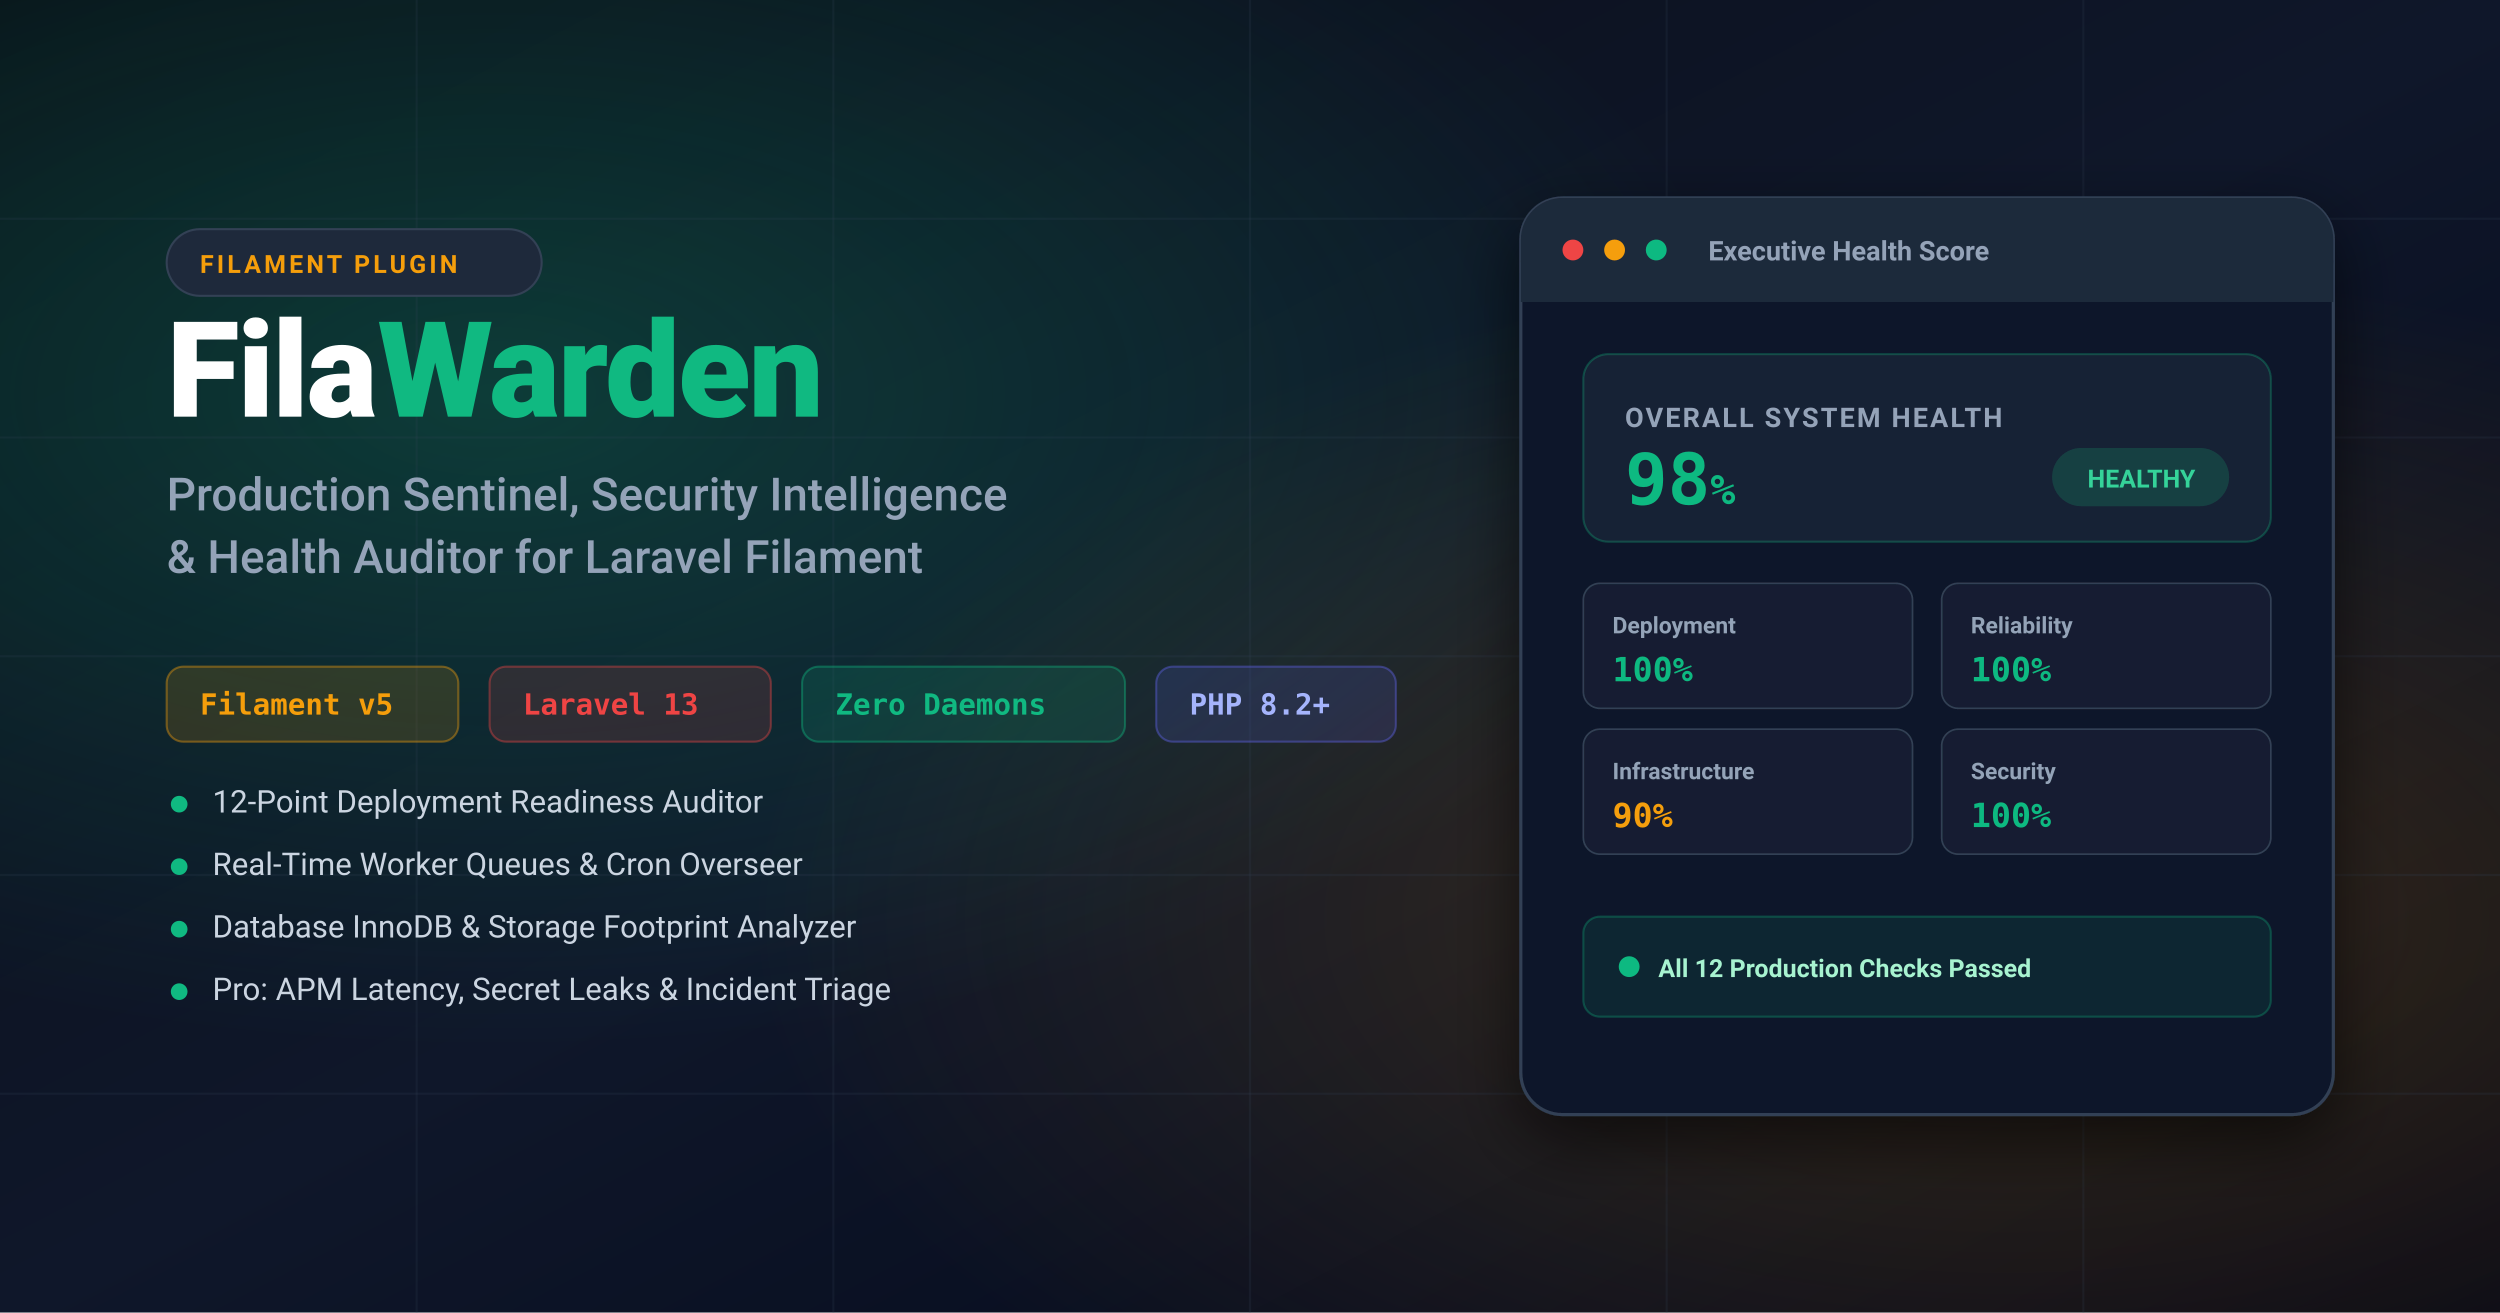
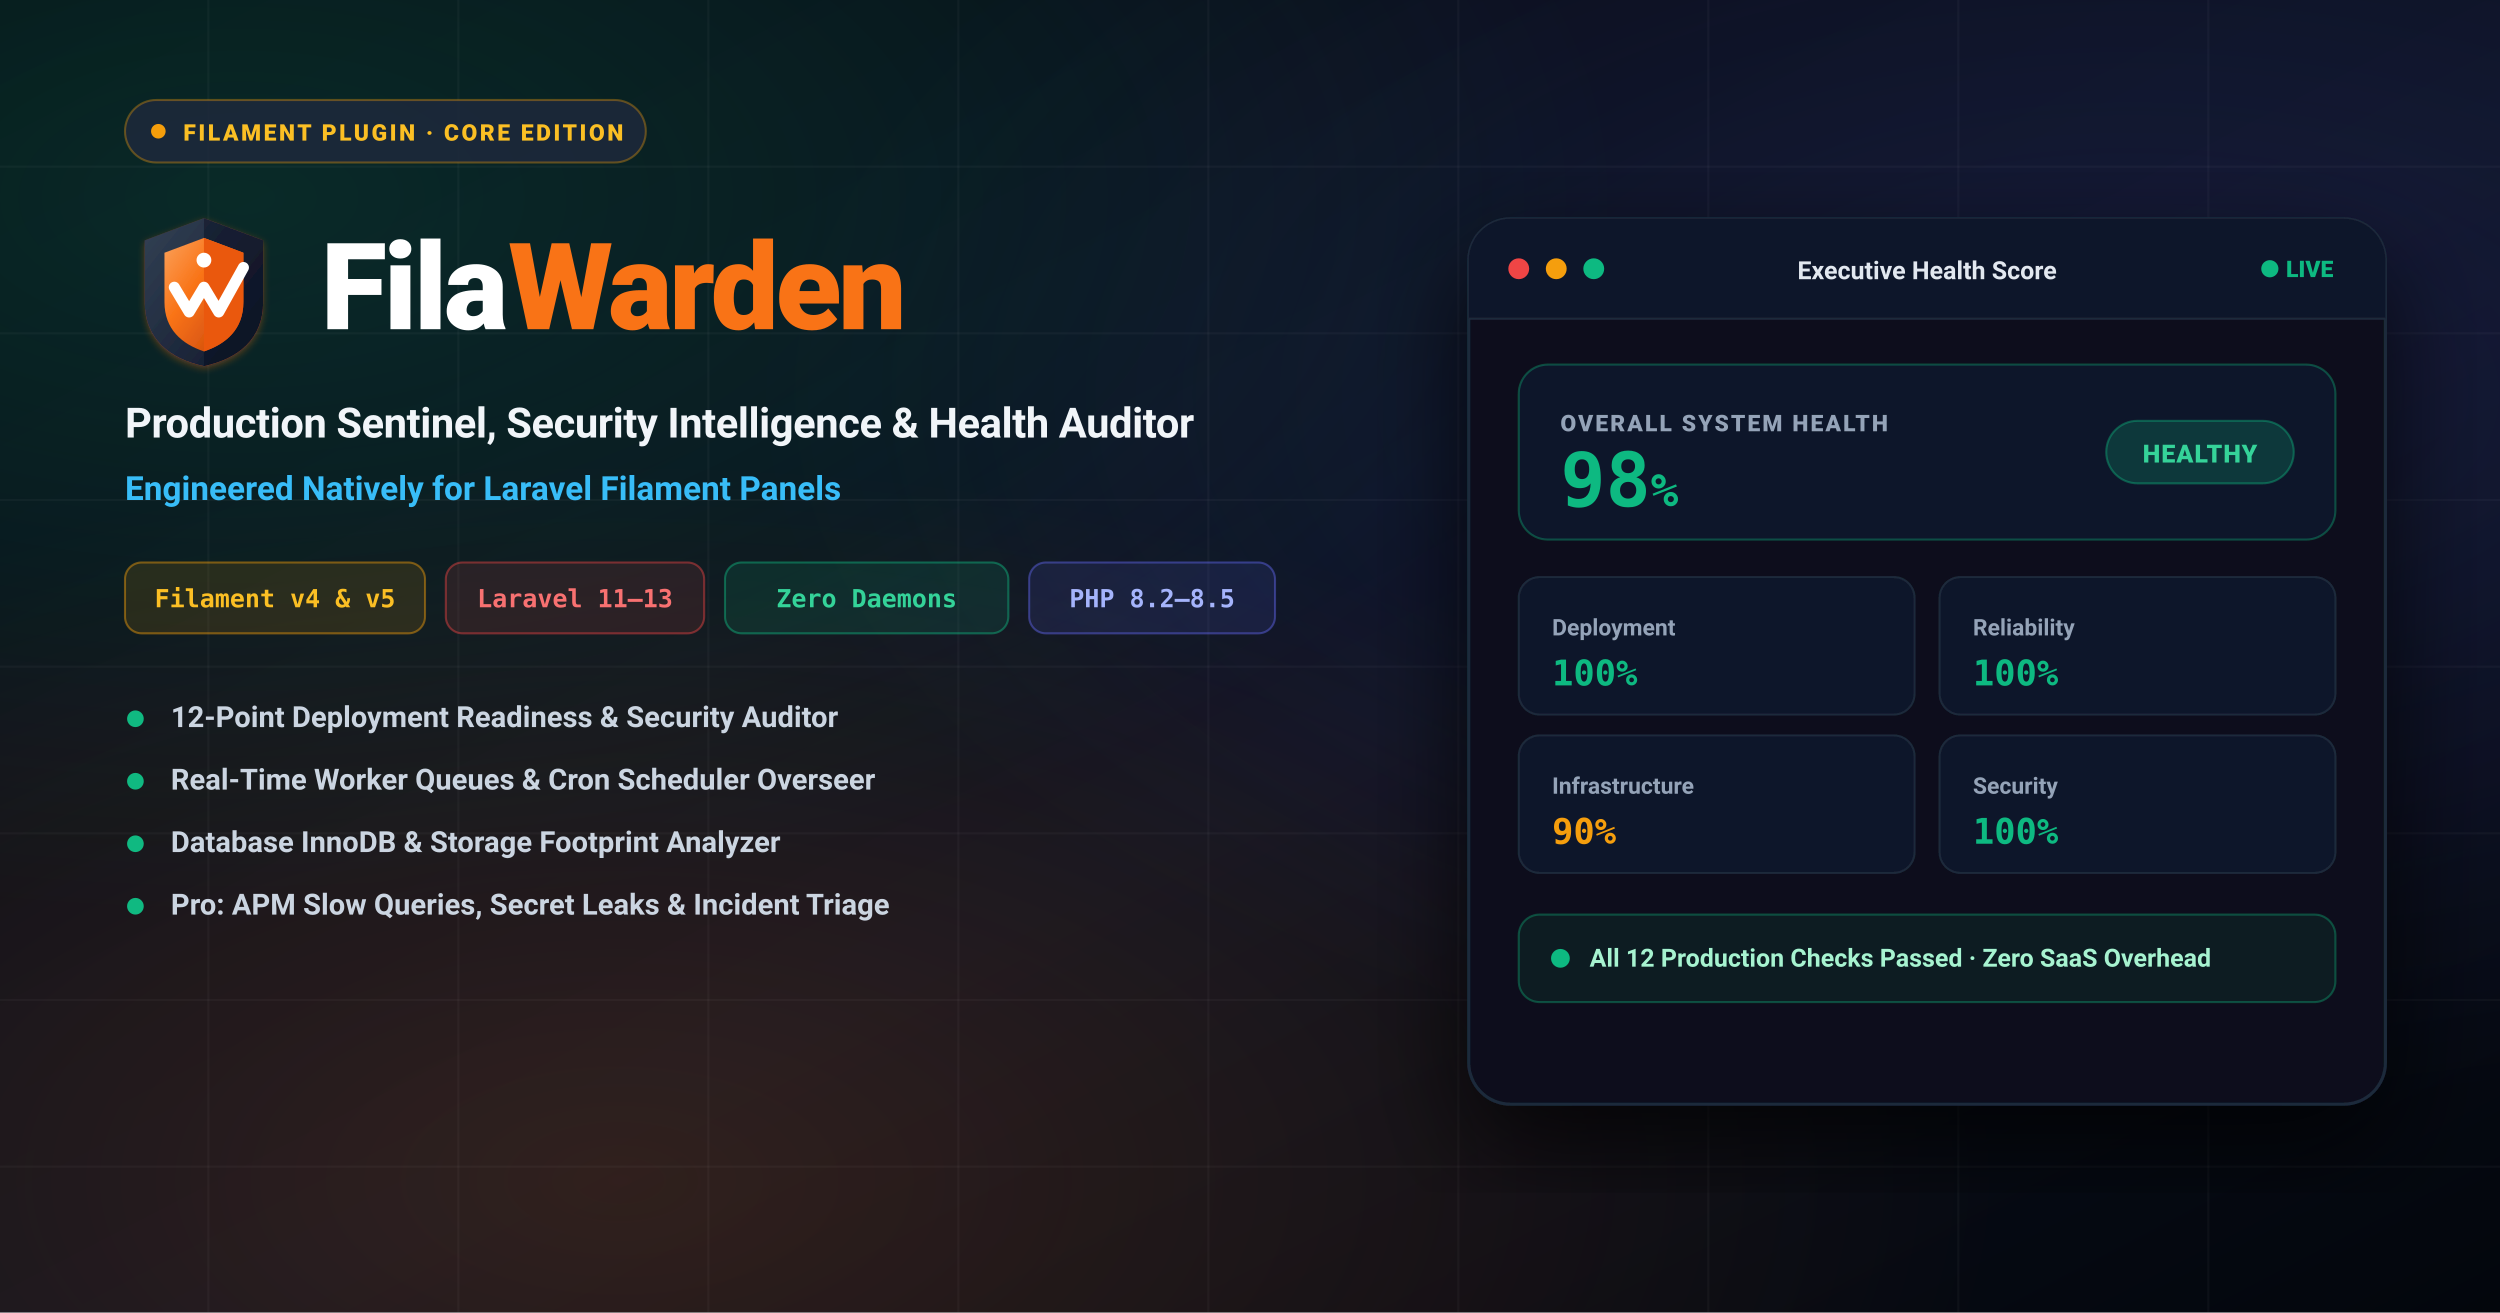
<svg xmlns="http://www.w3.org/2000/svg" viewBox="0 0 1200 630" width="1200" height="630">
  <defs>
-     <linearGradient id="bg" x1="0%" y1="0%" x2="100%" y2="100%">
-       <stop offset="0%" stop-color="#090d16" />
-       <stop offset="50%" stop-color="#0f172a" />
-       <stop offset="100%" stop-color="#020617" />
+     <linearGradient id="cbg" x1="0%" y1="0%" x2="100%" y2="100%">
+       <stop offset="0%" stop-color="#060911" />
+       <stop offset="55%" stop-color="#0b1120" />
+       <stop offset="100%" stop-color="#03060c" />
    </linearGradient>
-     <radialGradient id="glow-emerald" cx="20%" cy="30%" r="50%">
-       <stop offset="0%" stop-color="#10b981" stop-opacity="0.25" />
+     <radialGradient id="cglowEmerald" cx="10%" cy="15%" r="55%">
+       <stop offset="0%" stop-color="#10b981" stop-opacity="0.18" />
      <stop offset="100%" stop-color="#10b981" stop-opacity="0" />
    </radialGradient>
-     <radialGradient id="glow-amber" cx="80%" cy="70%" r="50%">
-       <stop offset="0%" stop-color="#f59e0b" stop-opacity="0.2" />
-       <stop offset="100%" stop-color="#f59e0b" stop-opacity="0" />
+     <radialGradient id="cglowOrange" cx="25%" cy="90%" r="55%">
+       <stop offset="0%" stop-color="#f97316" stop-opacity="0.16" />
+       <stop offset="100%" stop-color="#f97316" stop-opacity="0" />
    </radialGradient>
-     <linearGradient id="shield-grad" x1="0%" y1="0%" x2="100%" y2="100%">
-       <stop offset="0%" stop-color="#10b981" />
-       <stop offset="100%" stop-color="#059669" />
+     <radialGradient id="cglowIndigo" cx="85%" cy="30%" r="55%">
+       <stop offset="0%" stop-color="#6366f1" stop-opacity="0.14" />
+       <stop offset="100%" stop-color="#6366f1" stop-opacity="0" />
+     </radialGradient>
+     <linearGradient id="cOrangeLogo" x1="0%" y1="0%" x2="100%" y2="100%">
+       <stop offset="0%" stop-color="#fba15a" />
+       <stop offset="40%" stop-color="#f97316" />
+       <stop offset="100%" stop-color="#c2410c" />
    </linearGradient>
-     <filter id="shadow" x="-10%" y="-10%" width="120%" height="120%">
-       <feDropShadow dx="0" dy="12" stdDeviation="16" flood-color="#000000" flood-opacity="0.6" />
+     <linearGradient id="cSlateLogo" x1="0%" y1="0%" x2="100%" y2="100%">
+       <stop offset="0%" stop-color="#334155" />
+       <stop offset="100%" stop-color="#0f172a" />
+     </linearGradient>
+     <filter id="cGlowLogo" x="-20%" y="-20%" width="140%" height="140%">
+       <feDropShadow dx="0" dy="8" stdDeviation="12" flood-color="#f97316" flood-opacity="0.35" />
+     </filter>
+     <filter id="cTerminalShadow" x="-10%" y="-10%" width="120%" height="120%">
+       <feDropShadow dx="0" dy="20" stdDeviation="25" flood-color="#000000" flood-opacity="0.75" />
    </filter>
  </defs>
-   <rect width="1200" height="630" fill="url(#bg)" />
-   <rect width="1200" height="630" fill="url(#glow-emerald)" />
-   <rect width="1200" height="630" fill="url(#glow-amber)" />
-   <g stroke="#334155" stroke-opacity="0.2" stroke-width="1">
-     <line x1="0" y1="105" x2="1200" y2="105" />
-     <line x1="0" y1="210" x2="1200" y2="210" />
-     <line x1="0" y1="315" x2="1200" y2="315" />
-     <line x1="0" y1="420" x2="1200" y2="420" />
-     <line x1="0" y1="525" x2="1200" y2="525" />
-     <line x1="200" y1="0" x2="200" y2="630" />
-     <line x1="400" y1="0" x2="400" y2="630" />
-     <line x1="600" y1="0" x2="600" y2="630" />
-     <line x1="800" y1="0" x2="800" y2="630" />
-     <line x1="1000" y1="0" x2="1000" y2="630" />
+   <rect width="1200" height="630" fill="url(#cbg)" />
+   <rect width="1200" height="630" fill="url(#cglowEmerald)" />
+   <rect width="1200" height="630" fill="url(#cglowOrange)" />
+   <rect width="1200" height="630" fill="url(#cglowIndigo)" />
+   <g stroke="#ffffff" stroke-opacity="0.035" stroke-width="1">
+     <line x1="0" y1="80" x2="1200" y2="80" />
+     <line x1="0" y1="160" x2="1200" y2="160" />
+     <line x1="0" y1="240" x2="1200" y2="240" />
+     <line x1="0" y1="320" x2="1200" y2="320" />
+     <line x1="0" y1="400" x2="1200" y2="400" />
+     <line x1="0" y1="480" x2="1200" y2="480" />
+     <line x1="0" y1="560" x2="1200" y2="560" />
+     <line x1="100" y1="0" x2="100" y2="630" />
+     <line x1="220" y1="0" x2="220" y2="630" />
+     <line x1="340" y1="0" x2="340" y2="630" />
+     <line x1="460" y1="0" x2="460" y2="630" />
+     <line x1="580" y1="0" x2="580" y2="630" />
+     <line x1="700" y1="0" x2="700" y2="630" />
+     <line x1="820" y1="0" x2="820" y2="630" />
+     <line x1="940" y1="0" x2="940" y2="630" />
+     <line x1="1060" y1="0" x2="1060" y2="630" />
  </g>
-   <g transform="translate(80, 110)">
-     <rect width="180" height="32" rx="16" fill="#1e293b" stroke="#334155" />
-     <text x="16" y="21" font-family="-apple-system, BlinkMacSystemFont, 'Segoe UI', Roboto, sans-serif" font-size="12" font-weight="700" fill="#f59e0b" letter-spacing="1.5">FILAMENT PLUGIN</text>
-     <text x="0" y="90" font-family="-apple-system, BlinkMacSystemFont, 'Segoe UI', Roboto, sans-serif" font-size="64" font-weight="900" fill="#ffffff" letter-spacing="-1">Fila<tspan fill="#10b981">Warden</tspan>
-     </text>
-     <text x="0" y="135" font-family="-apple-system, BlinkMacSystemFont, 'Segoe UI', Roboto, sans-serif" font-size="22" font-weight="500" fill="#94a3b8">Production Sentinel, Security Intelligence</text>
-     <text x="0" y="165" font-family="-apple-system, BlinkMacSystemFont, 'Segoe UI', Roboto, sans-serif" font-size="22" font-weight="500" fill="#94a3b8">&amp; Health Auditor for Laravel Filament</text>
-     <g transform="translate(0, 210)">
-       <rect width="140" height="36" rx="8" fill="#f59e0b" fill-opacity="0.15" stroke="#f59e0b" stroke-opacity="0.4" />
-       <text x="16" y="23" font-family="monospace" font-size="14" font-weight="700" fill="#f59e0b">Filament v5</text>
-       <rect x="155" width="135" height="36" rx="8" fill="#ef4444" fill-opacity="0.15" stroke="#ef4444" stroke-opacity="0.4" />
-       <text x="171" y="23" font-family="monospace" font-size="14" font-weight="700" fill="#ef4444">Laravel 13</text>
-       <rect x="305" width="155" height="36" rx="8" fill="#10b981" fill-opacity="0.15" stroke="#10b981" stroke-opacity="0.4" />
-       <text x="321" y="23" font-family="monospace" font-size="14" font-weight="700" fill="#10b981">Zero Daemons</text>
-       <rect x="475" width="115" height="36" rx="8" fill="#6366f1" fill-opacity="0.15" stroke="#6366f1" stroke-opacity="0.4" />
-       <text x="491" y="23" font-family="monospace" font-size="14" font-weight="700" fill="#a5b4fc">PHP 8.2+</text>
+   <g transform="translate(60, 48)">
+     <rect width="250" height="30" rx="15" fill="#1e293b" fill-opacity="0.85" stroke="#f59e0b" stroke-opacity="0.35" />
+     <circle cx="16" cy="15" r="3.5" fill="#f59e0b" />
+     <text x="28" y="19.5" font-family="-apple-system, BlinkMacSystemFont, 'Segoe UI', Roboto, sans-serif" font-size="11" font-weight="800" fill="#fbbf24" letter-spacing="1.2">FILAMENT PLUGIN · CORE EDITION</text>
+     <g transform="translate(0, 52)">
+       <g transform="scale(0.148)" filter="url(#cGlowLogo)">
+         <path d="M256 32 L64 104 L64 304 C64 424 144 488 256 512 C368 488 448 424 448 304 L448 104 Z" fill="url(#cSlateLogo)" />
+         <path d="M256 32 L448 104 L448 304 C448 424 368 488 256 512 Z" fill="#020617" opacity="0.4" />
+         <path d="M256 96 L128 144 L128 304 C128 392 184 440 256 464 C328 440 384 392 384 304 L384 144 Z" fill="url(#cOrangeLogo)" />
+         <path d="M256 96 L384 144 L384 304 C384 392 328 440 256 464 Z" fill="#ea580c" />
+         <path d="M 160 256 L 208 336 L 256 256 L 304 336 L 384 192" fill="none" stroke="#ffffff" stroke-width="36" stroke-linecap="round" stroke-linejoin="round" />
+         <circle cx="256" cy="168" r="24" fill="#ffffff" />
+       </g>
+       <text x="94" y="58" font-family="-apple-system, BlinkMacSystemFont, 'Segoe UI', Roboto, sans-serif" font-size="58" font-weight="900" fill="#ffffff" letter-spacing="-1.5">Fila<tspan fill="#f97316">Warden</tspan>
+       </text>
    </g>
-     <g transform="translate(0, 280)" font-family="-apple-system, BlinkMacSystemFont, 'Segoe UI', Roboto, sans-serif" font-size="15" fill="#cbd5e1">
-       <circle cx="6" cy="-4" r="4" fill="#10b981" />
-       <text x="22" y="0">12-Point Deployment Readiness Auditor</text>
-       <circle cx="6" cy="26" r="4" fill="#10b981" />
-       <text x="22" y="30">Real-Time Worker Queues &amp; Cron Overseer</text>
-       <circle cx="6" cy="56" r="4" fill="#10b981" />
-       <text x="22" y="60">Database InnoDB &amp; Storage Footprint Analyzer</text>
-       <circle cx="6" cy="86" r="4" fill="#10b981" />
-       <text x="22" y="90">Pro: APM Latency, Secret Leaks &amp; Incident Triage</text>
+     <text x="0" y="162" font-family="-apple-system, BlinkMacSystemFont, 'Segoe UI', Roboto, sans-serif" font-size="20" font-weight="700" fill="#f1f5f9" letter-spacing="-0.2">Production Sentinel, Security Intelligence &amp; Health Auditor</text>
+     <text x="0" y="192" font-family="-apple-system, BlinkMacSystemFont, 'Segoe UI', Roboto, sans-serif" font-size="16" font-weight="600" fill="#38bdf8">Engineered Natively for Laravel Filament Panels</text>
+     <g transform="translate(0, 222)">
+       <rect width="144" height="34" rx="8" fill="#f59e0b" fill-opacity="0.12" stroke="#f59e0b" stroke-opacity="0.45" />
+       <text x="72" y="21.5" font-family="'JetBrains Mono', monospace" font-size="12" font-weight="700" fill="#fbbf24" text-anchor="middle">Filament v4 &amp; v5</text>
+       <rect x="154" width="124" height="34" rx="8" fill="#ef4444" fill-opacity="0.12" stroke="#ef4444" stroke-opacity="0.45" />
+       <text x="216" y="21.5" font-family="'JetBrains Mono', monospace" font-size="12" font-weight="700" fill="#f87171" text-anchor="middle">Laravel 11–13</text>
+       <rect x="288" width="136" height="34" rx="8" fill="#10b981" fill-opacity="0.12" stroke="#10b981" stroke-opacity="0.45" />
+       <text x="356" y="21.5" font-family="'JetBrains Mono', monospace" font-size="12" font-weight="700" fill="#34d399" text-anchor="middle">Zero Daemons</text>
+       <rect x="434" width="118" height="34" rx="8" fill="#6366f1" fill-opacity="0.12" stroke="#6366f1" stroke-opacity="0.45" />
+       <text x="493" y="21.5" font-family="'JetBrains Mono', monospace" font-size="12" font-weight="700" fill="#a5b4fc" text-anchor="middle">PHP 8.2–8.5</text>
+     </g>
+     <g transform="translate(0, 292)" font-family="-apple-system, BlinkMacSystemFont, 'Segoe UI', Roboto, sans-serif" font-size="14" font-weight="600" fill="#cbd5e1">
+       <circle cx="5" cy="5" r="4" fill="#10b981" />
+       <text x="22" y="9">12-Point Deployment Readiness &amp; Security Auditor</text>
+       <circle cx="5" cy="35" r="4" fill="#10b981" />
+       <text x="22" y="39">Real-Time Worker Queues &amp; Cron Scheduler Overseer</text>
+       <circle cx="5" cy="65" r="4" fill="#10b981" />
+       <text x="22" y="69">Database InnoDB &amp; Storage Footprint Analyzer</text>
+       <circle cx="5" cy="95" r="4" fill="#10b981" />
+       <text x="22" y="99">Pro: APM Slow Queries, Secret Leaks &amp; Incident Triage</text>
    </g>
  </g>
-   <g transform="translate(730, 95)" filter="url(#shadow)">
-     <rect width="390" height="440" rx="20" fill="#0f172a" stroke="#334155" stroke-width="1.5" />
-     <rect width="390" height="50" rx="20" fill="#1e293b" />
-     <rect x="0" y="30" width="390" height="20" fill="#1e293b" />
-     <circle cx="25" cy="25" r="5" fill="#ef4444" />
-     <circle cx="45" cy="25" r="5" fill="#f59e0b" />
-     <circle cx="65" cy="25" r="5" fill="#10b981" />
-     <text x="90" y="30" font-family="-apple-system, BlinkMacSystemFont, 'Segoe UI', Roboto, sans-serif" font-size="13" font-weight="600" fill="#94a3b8">Executive Health Score</text>
-     <g transform="translate(30, 75)">
-       <rect width="330" height="90" rx="12" fill="#1e293b" fill-opacity="0.6" stroke="#10b981" stroke-opacity="0.3" />
-       <text x="20" y="35" font-family="-apple-system, BlinkMacSystemFont, 'Segoe UI', Roboto, sans-serif" font-size="13" font-weight="700" fill="#94a3b8" letter-spacing="1">OVERALL SYSTEM HEALTH</text>
-       <text x="20" y="72" font-family="monospace" font-size="34" font-weight="900" fill="#10b981">98<tspan font-size="20">%</tspan>
+   <g transform="translate(705, 105)" filter="url(#cTerminalShadow)">
+     <rect width="440" height="425" rx="20" fill="#090e1a" stroke="#1e293b" stroke-width="1.5" />
+     <path d="M 0 20 A 20 20 0 0 1 20 0 L 420 0 A 20 20 0 0 1 440 20 L 440 48 L 0 48 Z" fill="#0f172a" />
+     <line x1="0" y1="48" x2="440" y2="48" stroke="#1e293b" stroke-width="1" />
+     <circle cx="24" cy="24" r="5" fill="#ef4444" />
+     <circle cx="42" cy="24" r="5" fill="#f59e0b" />
+     <circle cx="60" cy="24" r="5" fill="#10b981" />
+     <text x="220" y="29" font-family="-apple-system, BlinkMacSystemFont, 'Segoe UI', Roboto, sans-serif" font-size="12" font-weight="700" fill="#e2e8f0" text-anchor="middle">Executive Health Score</text>
+     <text x="415" y="28" font-family="-apple-system, BlinkMacSystemFont, 'Segoe UI', Roboto, sans-serif" font-size="11" font-weight="800" fill="#10b981" text-anchor="end">● LIVE</text>
+     <g transform="translate(24, 70)">
+       <rect width="392" height="84" rx="14" fill="#0f172a" stroke="#10b981" stroke-opacity="0.35" stroke-width="1" />
+       <text x="20" y="32" font-family="-apple-system, BlinkMacSystemFont, 'Segoe UI', Roboto, sans-serif" font-size="11" font-weight="800" fill="#94a3b8" letter-spacing="1">OVERALL SYSTEM HEALTH</text>
+       <text x="20" y="68" font-family="'JetBrains Mono', monospace" font-size="36" font-weight="900" fill="#10b981">98<tspan font-size="22" font-weight="700">%</tspan>
      </text>
-       <rect x="225" y="45" width="85" height="28" rx="14" fill="#10b981" fill-opacity="0.2" />
-       <text x="242" y="64" font-family="-apple-system, BlinkMacSystemFont, 'Segoe UI', Roboto, sans-serif" font-size="12" font-weight="700" fill="#34d399">HEALTHY</text>
+       <rect x="282" y="27" width="90" height="30" rx="15" fill="#10b981" fill-opacity="0.2" stroke="#10b981" stroke-opacity="0.4" />
+       <text x="327" y="47" font-family="-apple-system, BlinkMacSystemFont, 'Segoe UI', Roboto, sans-serif" font-size="12" font-weight="800" fill="#34d399" text-anchor="middle" letter-spacing="0.5">HEALTHY</text>
    </g>
-     <g transform="translate(30, 185)" font-family="-apple-system, BlinkMacSystemFont, 'Segoe UI', Roboto, sans-serif">
-       <rect width="158" height="60" rx="8" fill="#1e293b" fill-opacity="0.4" stroke="#334155" stroke-width="0.8" />
-       <text x="14" y="24" font-size="11" font-weight="600" fill="#94a3b8">Deployment</text>
-       <text x="14" y="47" font-family="monospace" font-size="16" font-weight="700" fill="#10b981">100%</text>
-       <rect x="172" width="158" height="60" rx="8" fill="#1e293b" fill-opacity="0.4" stroke="#334155" stroke-width="0.8" />
-       <text x="186" y="24" font-size="11" font-weight="600" fill="#94a3b8">Reliability</text>
-       <text x="186" y="47" font-family="monospace" font-size="16" font-weight="700" fill="#10b981">100%</text>
-       <rect y="70" width="158" height="60" rx="8" fill="#1e293b" fill-opacity="0.4" stroke="#334155" stroke-width="0.8" />
-       <text x="14" y="94" font-size="11" font-weight="600" fill="#94a3b8">Infrastructure</text>
-       <text x="14" y="117" font-family="monospace" font-size="16" font-weight="700" fill="#f59e0b">90%</text>
-       <rect x="172" y="70" width="158" height="60" rx="8" fill="#1e293b" fill-opacity="0.4" stroke="#334155" stroke-width="0.8" />
-       <text x="186" y="94" font-size="11" font-weight="600" fill="#94a3b8">Security</text>
-       <text x="186" y="117" font-family="monospace" font-size="16" font-weight="700" fill="#10b981">100%</text>
+     <g transform="translate(24, 172)">
+       <rect width="190" height="66" rx="10" fill="#0f172a" stroke="#1e293b" stroke-width="1" />
+       <text x="16" y="28" font-family="-apple-system, BlinkMacSystemFont, 'Segoe UI', Roboto, sans-serif" font-size="11" font-weight="600" fill="#94a3b8">Deployment</text>
+       <text x="16" y="52" font-family="'JetBrains Mono', monospace" font-size="17" font-weight="800" fill="#10b981">100%</text>
+       <rect x="202" width="190" height="66" rx="10" fill="#0f172a" stroke="#1e293b" stroke-width="1" />
+       <text x="218" y="28" font-family="-apple-system, BlinkMacSystemFont, 'Segoe UI', Roboto, sans-serif" font-size="11" font-weight="600" fill="#94a3b8">Reliability</text>
+       <text x="218" y="52" font-family="'JetBrains Mono', monospace" font-size="17" font-weight="800" fill="#10b981">100%</text>
+       <rect y="76" width="190" height="66" rx="10" fill="#0f172a" stroke="#1e293b" stroke-width="1" />
+       <text x="16" y="104" font-family="-apple-system, BlinkMacSystemFont, 'Segoe UI', Roboto, sans-serif" font-size="11" font-weight="600" fill="#94a3b8">Infrastructure</text>
+       <text x="16" y="128" font-family="'JetBrains Mono', monospace" font-size="17" font-weight="800" fill="#f59e0b">90%</text>
+       <rect x="202" y="76" width="190" height="66" rx="10" fill="#0f172a" stroke="#1e293b" stroke-width="1" />
+       <text x="218" y="104" font-family="-apple-system, BlinkMacSystemFont, 'Segoe UI', Roboto, sans-serif" font-size="11" font-weight="600" fill="#94a3b8">Security</text>
+       <text x="218" y="128" font-family="'JetBrains Mono', monospace" font-size="17" font-weight="800" fill="#10b981">100%</text>
    </g>
-     <g transform="translate(30, 345)">
-       <rect width="330" height="48" rx="8" fill="#047857" fill-opacity="0.15" stroke="#10b981" stroke-opacity="0.3" />
-       <circle cx="22" cy="24" r="5" fill="#10b981" />
-       <text x="36" y="29" font-family="-apple-system, BlinkMacSystemFont, 'Segoe UI', Roboto, sans-serif" font-size="12" font-weight="600" fill="#a7f3d0">All 12 Production Checks Passed</text>
+     <g transform="translate(24, 334)">
+       <rect width="392" height="42" rx="10" fill="#047857" fill-opacity="0.15" stroke="#10b981" stroke-opacity="0.35" stroke-width="1" />
+       <circle cx="20" cy="21" r="4.5" fill="#10b981" />
+       <text x="34" y="25" font-family="-apple-system, BlinkMacSystemFont, 'Segoe UI', Roboto, sans-serif" font-size="12" font-weight="700" fill="#a7f3d0">All 12 Production Checks Passed · Zero SaaS Overhead</text>
    </g>
  </g>
</svg>
